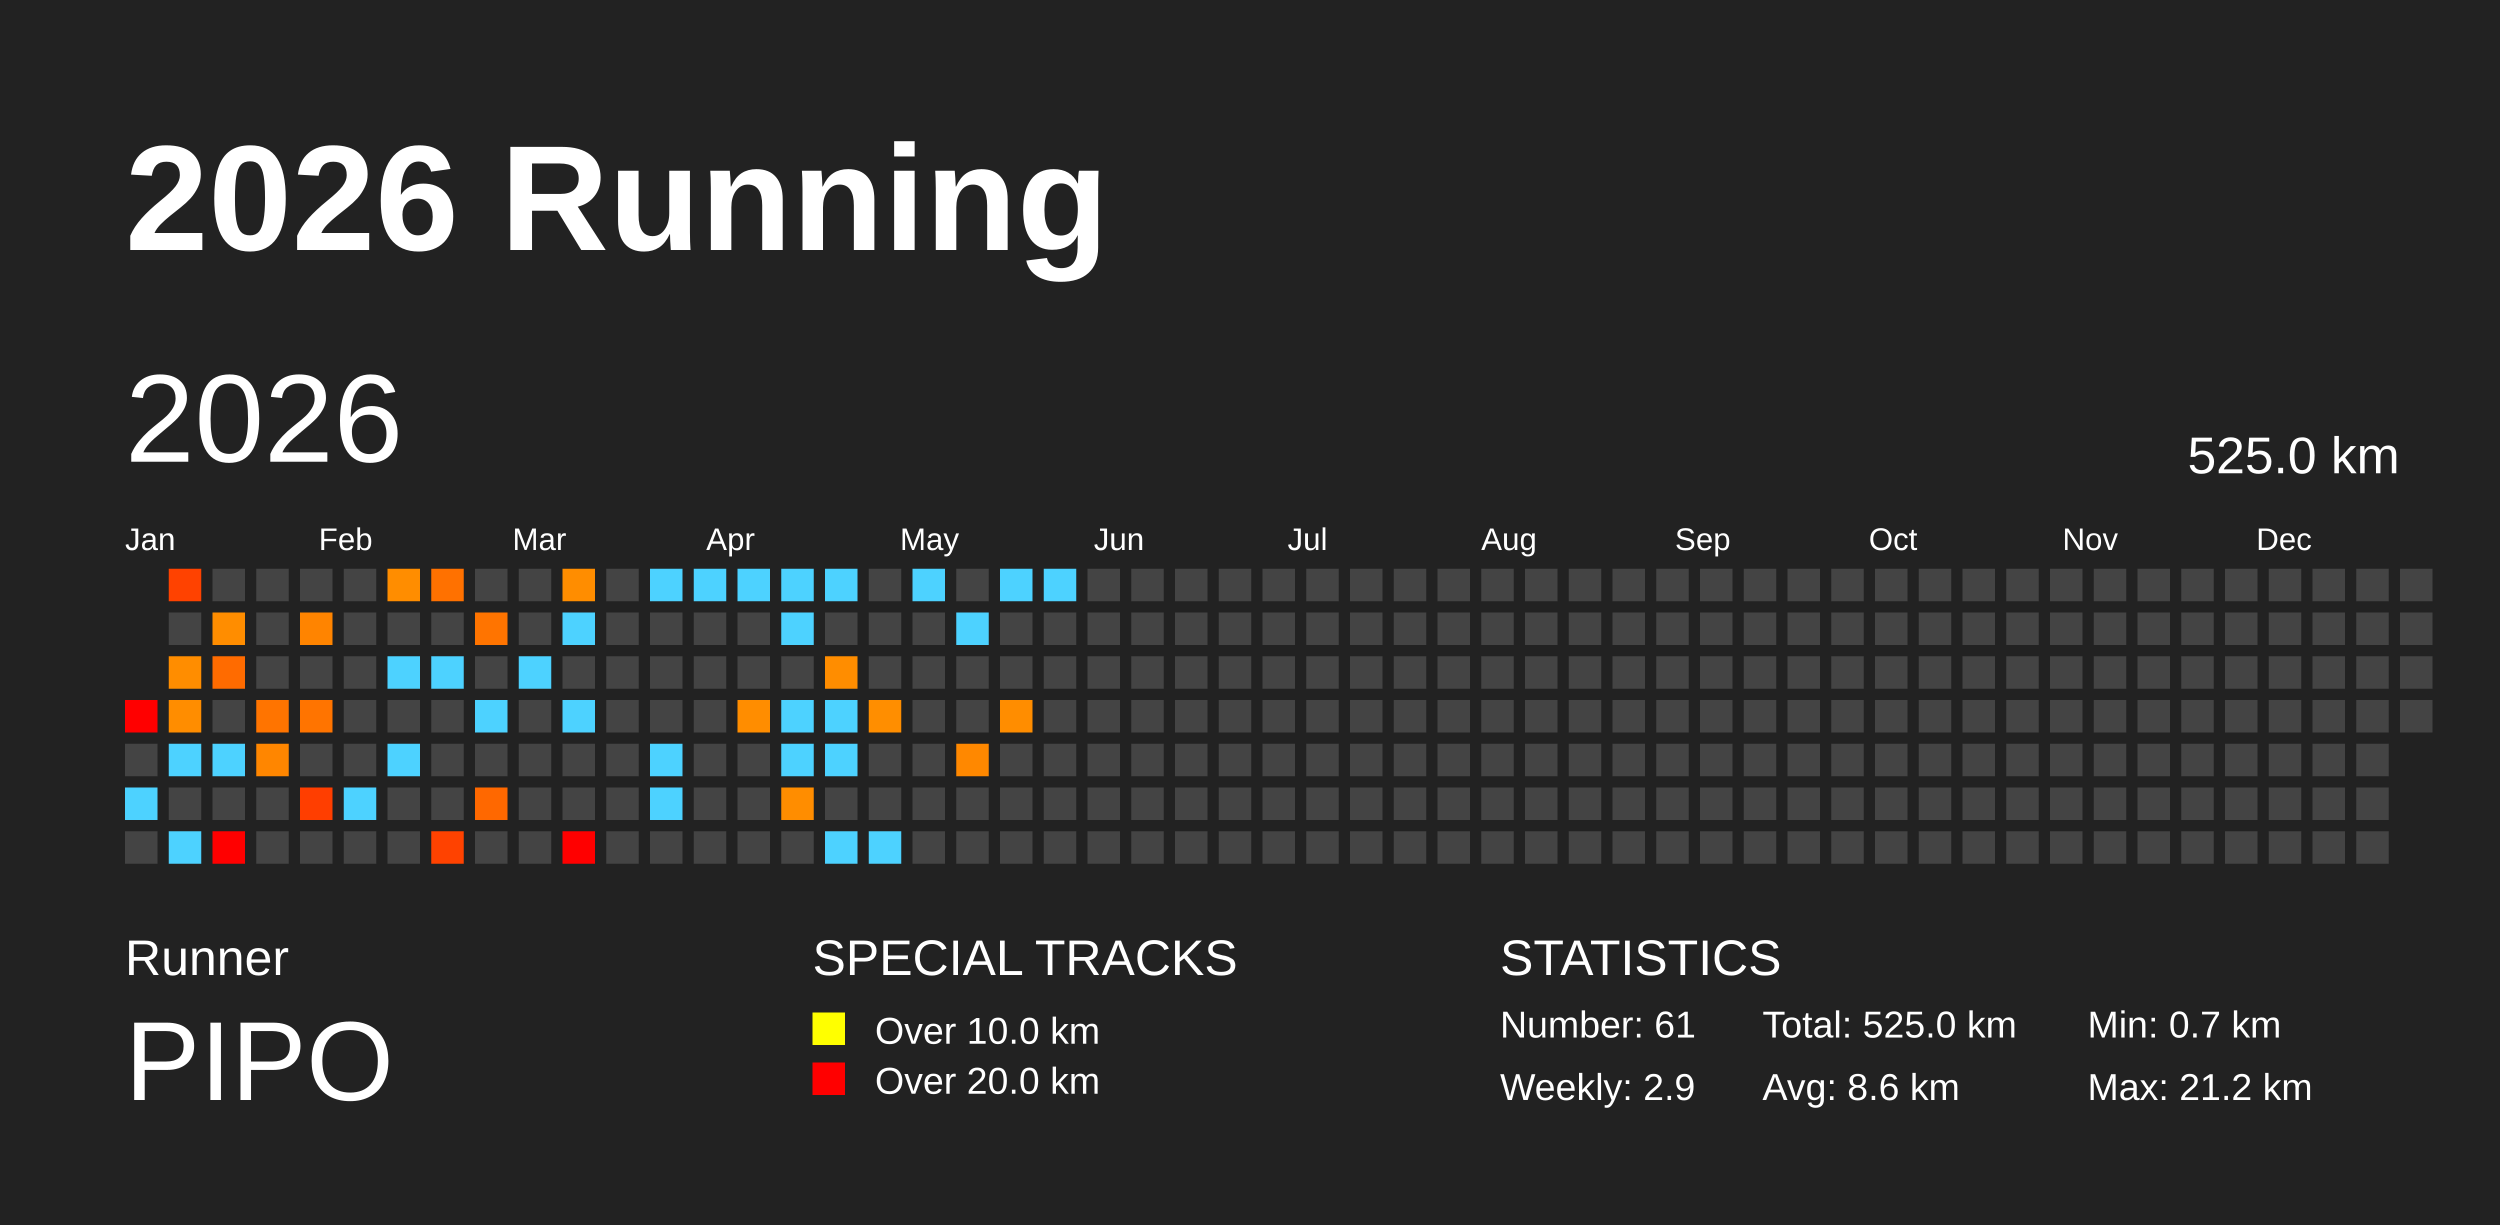
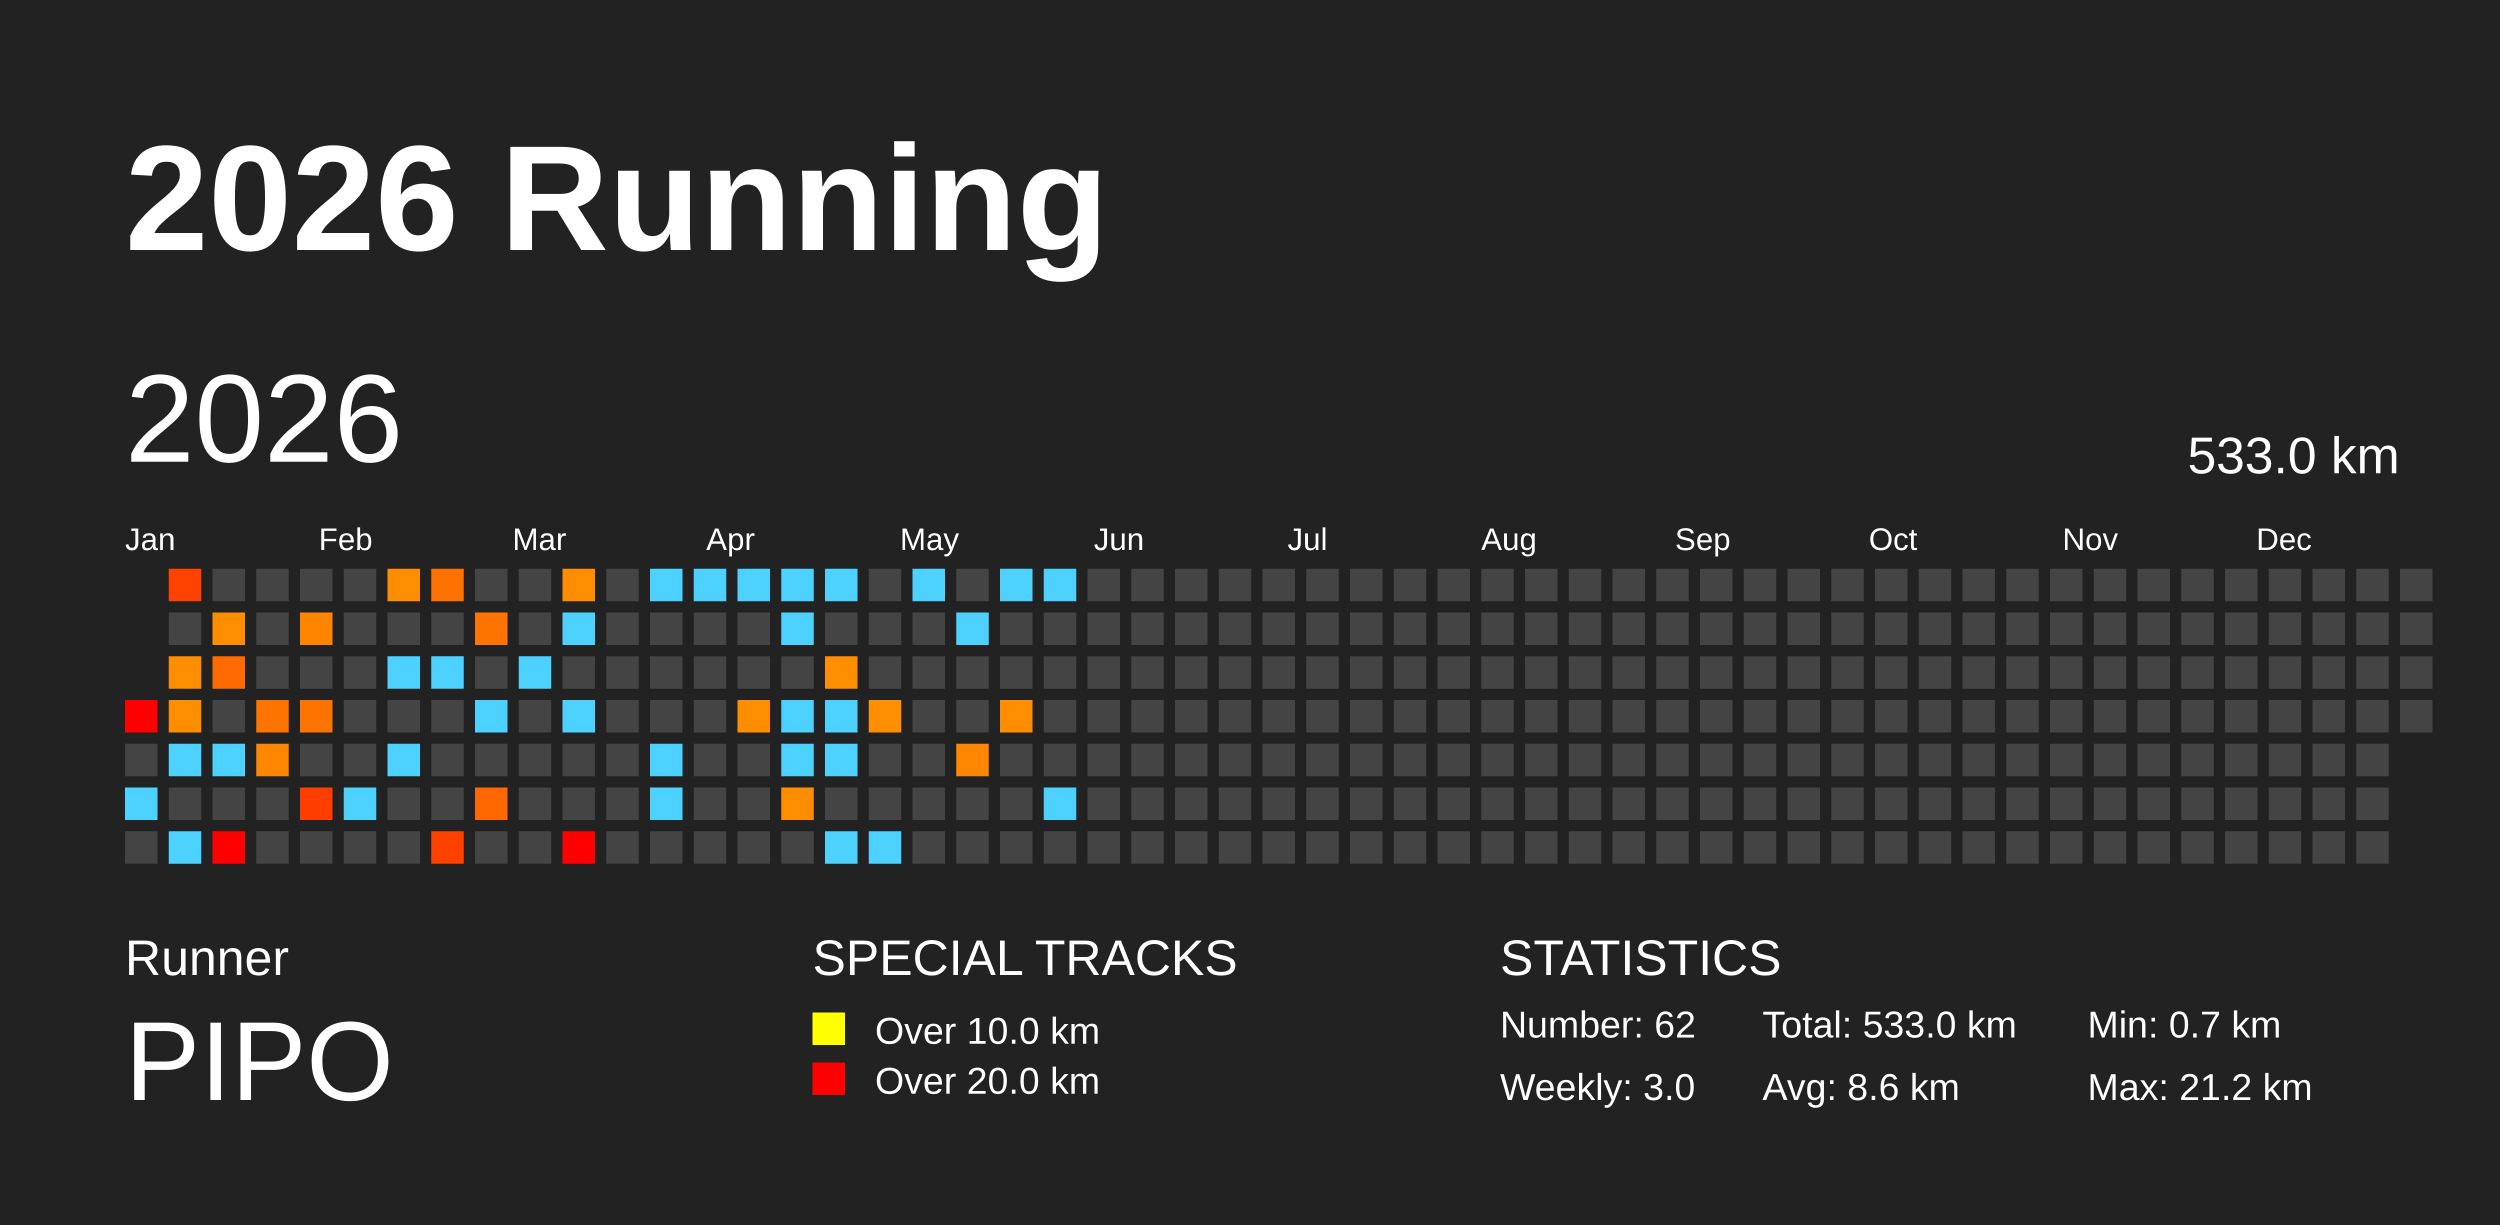
<svg xmlns="http://www.w3.org/2000/svg" baseProfile="full" height="98mm" version="1.1" viewBox="0,0,200,98" width="200mm">
  <defs />
  <rect fill="#222222" height="98" width="200" x="0" y="0" />
  <text fill="#FFFFFF" style="font-size:12px; font-family:Arial; font-weight:bold;" x="10" y="20">2026 Running</text>
  <text fill="#FFFFFF" style="font-size:4px; font-family:Arial" x="10" y="78">Runner</text>
  <text fill="#FFFFFF" style="font-size:9px; font-family:Arial" x="10" y="88">PIPO</text>
  <text fill="#FFFFFF" style="font-size:4px; font-family:Arial" x="65" y="78">SPECIAL TRACKS</text>
  <rect fill="yellow" height="2.6" width="2.6" x="65" y="81" />
  <text fill="#FFFFFF" style="font-size:3px; font-family:Arial" x="70" y="83.5">Over 10.0 km</text>
  <rect fill="red" height="2.6" width="2.6" x="65" y="85" />
  <text fill="#FFFFFF" style="font-size:3px; font-family:Arial" x="70" y="87.5">Over 20.0 km</text>
  <text fill="#FFFFFF" style="font-size:4px; font-family:Arial" x="120" y="78">STATISTICS</text>
-   <text fill="#FFFFFF" style="font-size:3px; font-family:Arial" x="120" y="83">Number: 61</text>
-   <text fill="#FFFFFF" style="font-size:3px; font-family:Arial" x="120" y="88">Weekly: 2.9</text>
-   <text fill="#FFFFFF" style="font-size:3px; font-family:Arial" x="141" y="83">Total: 525.0 km</text>
+   <text fill="#FFFFFF" style="font-size:3px; font-family:Arial" x="120" y="83">Number: 62</text>
+   <text fill="#FFFFFF" style="font-size:3px; font-family:Arial" x="120" y="88">Weekly: 3.0</text>
+   <text fill="#FFFFFF" style="font-size:3px; font-family:Arial" x="141" y="83">Total: 533.0 km</text>
  <text fill="#FFFFFF" style="font-size:3px; font-family:Arial" x="141" y="88">Avg: 8.6 km</text>
  <text fill="#FFFFFF" style="font-size:3px; font-family:Arial" x="167" y="83">Min: 0.7 km</text>
  <text fill="#FFFFFF" style="font-size:3px; font-family:Arial" x="167" y="88">Max: 21.2 km</text>
  <text dominant-baseline="hanging" fill="#FFFFFF" style="font-size:10.0px; font-family:Arial;" x="10" y="30">2026</text>
-   <text dominant-baseline="hanging" fill="#FFFFFF" style="font-size:4.125px; font-family:Arial;" x="175" y="35">525.0 km</text>
+   <text dominant-baseline="hanging" fill="#FFFFFF" style="font-size:4.125px; font-family:Arial;" x="175" y="35">533.0 km</text>
  <text fill="#FFFFFF" style="font-size:2.5px; font-family:Arial" x="10.0" y="44">Jan</text>
  <text fill="#FFFFFF" style="font-size:2.5px; font-family:Arial" x="25.5" y="44">Feb</text>
  <text fill="#FFFFFF" style="font-size:2.5px; font-family:Arial" x="41.0" y="44">Mar</text>
  <text fill="#FFFFFF" style="font-size:2.5px; font-family:Arial" x="56.5" y="44">Apr</text>
  <text fill="#FFFFFF" style="font-size:2.5px; font-family:Arial" x="72.0" y="44">May</text>
  <text fill="#FFFFFF" style="font-size:2.5px; font-family:Arial" x="87.5" y="44">Jun</text>
  <text fill="#FFFFFF" style="font-size:2.5px; font-family:Arial" x="103.0" y="44">Jul</text>
  <text fill="#FFFFFF" style="font-size:2.5px; font-family:Arial" x="118.5" y="44">Aug</text>
  <text fill="#FFFFFF" style="font-size:2.5px; font-family:Arial" x="134.0" y="44">Sep</text>
  <text fill="#FFFFFF" style="font-size:2.5px; font-family:Arial" x="149.5" y="44">Oct</text>
  <text fill="#FFFFFF" style="font-size:2.5px; font-family:Arial" x="165.0" y="44">Nov</text>
  <text fill="#FFFFFF" style="font-size:2.5px; font-family:Arial" x="180.5" y="44">Dec</text>
  <rect fill="red" height="2.6" width="2.6" x="10.0" y="56.0" />
  <rect fill="#444444" height="2.6" width="2.6" x="10.0" y="59.5" />
  <rect fill="#4dd2ff" height="2.6" width="2.6" x="10.0" y="63.0" />
  <rect fill="#444444" height="2.6" width="2.6" x="10.0" y="66.5" />
  <rect fill="#ff4200" height="2.6" width="2.6" x="13.5" y="45.5" />
  <rect fill="#444444" height="2.6" width="2.6" x="13.5" y="49.0" />
  <rect fill="#ff8d00" height="2.6" width="2.6" x="13.5" y="52.5" />
  <rect fill="#ff8d00" height="2.6" width="2.6" x="13.5" y="56.0" />
  <rect fill="#4dd2ff" height="2.6" width="2.6" x="13.5" y="59.5" />
  <rect fill="#444444" height="2.6" width="2.6" x="13.5" y="63.0" />
  <rect fill="#4dd2ff" height="2.6" width="2.6" x="13.5" y="66.5" />
  <rect fill="#444444" height="2.6" width="2.6" x="17.0" y="45.5" />
  <rect fill="#ff8d00" height="2.6" width="2.6" x="17.0" y="49.0" />
  <rect fill="#ff6b00" height="2.6" width="2.6" x="17.0" y="52.5" />
  <rect fill="#444444" height="2.6" width="2.6" x="17.0" y="56.0" />
  <rect fill="#4dd2ff" height="2.6" width="2.6" x="17.0" y="59.5" />
  <rect fill="#444444" height="2.6" width="2.6" x="17.0" y="63.0" />
  <rect fill="red" height="2.6" width="2.6" x="17.0" y="66.5" />
  <rect fill="#444444" height="2.6" width="2.6" x="20.5" y="45.5" />
  <rect fill="#444444" height="2.6" width="2.6" x="20.5" y="49.0" />
  <rect fill="#444444" height="2.6" width="2.6" x="20.5" y="52.5" />
  <rect fill="#ff7400" height="2.6" width="2.6" x="20.5" y="56.0" />
  <rect fill="#ff8600" height="2.6" width="2.6" x="20.5" y="59.5" />
  <rect fill="#444444" height="2.6" width="2.6" x="20.5" y="63.0" />
  <rect fill="#444444" height="2.6" width="2.6" x="20.5" y="66.5" />
  <rect fill="#444444" height="2.6" width="2.6" x="24.0" y="45.5" />
  <rect fill="#ff8400" height="2.6" width="2.6" x="24.0" y="49.0" />
  <rect fill="#444444" height="2.6" width="2.6" x="24.0" y="52.5" />
  <rect fill="#ff7400" height="2.6" width="2.6" x="24.0" y="56.0" />
  <rect fill="#444444" height="2.6" width="2.6" x="24.0" y="59.5" />
  <rect fill="#ff3e00" height="2.6" width="2.6" x="24.0" y="63.0" />
  <rect fill="#444444" height="2.6" width="2.6" x="24.0" y="66.5" />
  <rect fill="#444444" height="2.6" width="2.6" x="27.5" y="45.5" />
  <rect fill="#444444" height="2.6" width="2.6" x="27.5" y="49.0" />
  <rect fill="#444444" height="2.6" width="2.6" x="27.5" y="52.5" />
  <rect fill="#444444" height="2.6" width="2.6" x="27.5" y="56.0" />
  <rect fill="#444444" height="2.6" width="2.6" x="27.5" y="59.5" />
  <rect fill="#4dd2ff" height="2.6" width="2.6" x="27.5" y="63.0" />
  <rect fill="#444444" height="2.6" width="2.6" x="27.5" y="66.5" />
  <rect fill="#ff8d00" height="2.6" width="2.6" x="31.0" y="45.5" />
  <rect fill="#444444" height="2.6" width="2.6" x="31.0" y="49.0" />
  <rect fill="#4dd2ff" height="2.6" width="2.6" x="31.0" y="52.5" />
  <rect fill="#444444" height="2.6" width="2.6" x="31.0" y="56.0" />
  <rect fill="#4dd2ff" height="2.6" width="2.6" x="31.0" y="59.5" />
  <rect fill="#444444" height="2.6" width="2.6" x="31.0" y="63.0" />
  <rect fill="#444444" height="2.6" width="2.6" x="31.0" y="66.5" />
  <rect fill="#ff7100" height="2.6" width="2.6" x="34.5" y="45.5" />
  <rect fill="#444444" height="2.6" width="2.6" x="34.5" y="49.0" />
  <rect fill="#4dd2ff" height="2.6" width="2.6" x="34.5" y="52.5" />
  <rect fill="#444444" height="2.6" width="2.6" x="34.5" y="56.0" />
  <rect fill="#444444" height="2.6" width="2.6" x="34.5" y="59.5" />
  <rect fill="#444444" height="2.6" width="2.6" x="34.5" y="63.0" />
  <rect fill="#ff4200" height="2.6" width="2.6" x="34.5" y="66.5" />
  <rect fill="#444444" height="2.6" width="2.6" x="38.0" y="45.5" />
  <rect fill="#ff7400" height="2.6" width="2.6" x="38.0" y="49.0" />
  <rect fill="#444444" height="2.6" width="2.6" x="38.0" y="52.5" />
  <rect fill="#4dd2ff" height="2.6" width="2.6" x="38.0" y="56.0" />
  <rect fill="#444444" height="2.6" width="2.6" x="38.0" y="59.5" />
  <rect fill="#ff6800" height="2.6" width="2.6" x="38.0" y="63.0" />
  <rect fill="#444444" height="2.6" width="2.6" x="38.0" y="66.5" />
  <rect fill="#444444" height="2.6" width="2.6" x="41.5" y="45.5" />
  <rect fill="#444444" height="2.6" width="2.6" x="41.5" y="49.0" />
  <rect fill="#4dd2ff" height="2.6" width="2.6" x="41.5" y="52.5" />
  <rect fill="#444444" height="2.6" width="2.6" x="41.5" y="56.0" />
  <rect fill="#444444" height="2.6" width="2.6" x="41.5" y="59.5" />
  <rect fill="#444444" height="2.6" width="2.6" x="41.5" y="63.0" />
  <rect fill="#444444" height="2.6" width="2.6" x="41.5" y="66.5" />
  <rect fill="#ff8d00" height="2.6" width="2.6" x="45.0" y="45.5" />
  <rect fill="#4dd2ff" height="2.6" width="2.6" x="45.0" y="49.0" />
  <rect fill="#444444" height="2.6" width="2.6" x="45.0" y="52.5" />
  <rect fill="#4dd2ff" height="2.6" width="2.6" x="45.0" y="56.0" />
  <rect fill="#444444" height="2.6" width="2.6" x="45.0" y="59.5" />
  <rect fill="#444444" height="2.6" width="2.6" x="45.0" y="63.0" />
  <rect fill="red" height="2.6" width="2.6" x="45.0" y="66.5" />
  <rect fill="#444444" height="2.6" width="2.6" x="48.5" y="45.5" />
  <rect fill="#444444" height="2.6" width="2.6" x="48.5" y="49.0" />
  <rect fill="#444444" height="2.6" width="2.6" x="48.5" y="52.5" />
  <rect fill="#444444" height="2.6" width="2.6" x="48.5" y="56.0" />
  <rect fill="#444444" height="2.6" width="2.6" x="48.5" y="59.5" />
  <rect fill="#444444" height="2.6" width="2.6" x="48.5" y="63.0" />
  <rect fill="#444444" height="2.6" width="2.6" x="48.5" y="66.5" />
  <rect fill="#4dd2ff" height="2.6" width="2.6" x="52.0" y="45.5" />
  <rect fill="#444444" height="2.6" width="2.6" x="52.0" y="49.0" />
  <rect fill="#444444" height="2.6" width="2.6" x="52.0" y="52.5" />
  <rect fill="#444444" height="2.6" width="2.6" x="52.0" y="56.0" />
  <rect fill="#4dd2ff" height="2.6" width="2.6" x="52.0" y="59.5" />
  <rect fill="#4dd2ff" height="2.6" width="2.6" x="52.0" y="63.0" />
  <rect fill="#444444" height="2.6" width="2.6" x="52.0" y="66.5" />
  <rect fill="#4dd2ff" height="2.6" width="2.6" x="55.5" y="45.5" />
  <rect fill="#444444" height="2.6" width="2.6" x="55.5" y="49.0" />
  <rect fill="#444444" height="2.6" width="2.6" x="55.5" y="52.5" />
  <rect fill="#444444" height="2.6" width="2.6" x="55.5" y="56.0" />
  <rect fill="#444444" height="2.6" width="2.6" x="55.5" y="59.5" />
  <rect fill="#444444" height="2.6" width="2.6" x="55.5" y="63.0" />
  <rect fill="#444444" height="2.6" width="2.6" x="55.5" y="66.5" />
  <rect fill="#4dd2ff" height="2.6" width="2.6" x="59.0" y="45.5" />
  <rect fill="#444444" height="2.6" width="2.6" x="59.0" y="49.0" />
  <rect fill="#444444" height="2.6" width="2.6" x="59.0" y="52.5" />
  <rect fill="#ff8d00" height="2.6" width="2.6" x="59.0" y="56.0" />
  <rect fill="#444444" height="2.6" width="2.6" x="59.0" y="59.5" />
  <rect fill="#444444" height="2.6" width="2.6" x="59.0" y="63.0" />
  <rect fill="#444444" height="2.6" width="2.6" x="59.0" y="66.5" />
  <rect fill="#4dd2ff" height="2.6" width="2.6" x="62.5" y="45.5" />
  <rect fill="#4dd2ff" height="2.6" width="2.6" x="62.5" y="49.0" />
  <rect fill="#444444" height="2.6" width="2.6" x="62.5" y="52.5" />
  <rect fill="#4dd2ff" height="2.6" width="2.6" x="62.5" y="56.0" />
  <rect fill="#4dd2ff" height="2.6" width="2.6" x="62.5" y="59.5" />
  <rect fill="#ff8d00" height="2.6" width="2.6" x="62.5" y="63.0" />
  <rect fill="#444444" height="2.6" width="2.6" x="62.5" y="66.5" />
  <rect fill="#4dd2ff" height="2.6" width="2.6" x="66.0" y="45.5" />
  <rect fill="#444444" height="2.6" width="2.6" x="66.0" y="49.0" />
  <rect fill="#ff8d00" height="2.6" width="2.6" x="66.0" y="52.5" />
  <rect fill="#4dd2ff" height="2.6" width="2.6" x="66.0" y="56.0" />
  <rect fill="#4dd2ff" height="2.6" width="2.6" x="66.0" y="59.5" />
  <rect fill="#444444" height="2.6" width="2.6" x="66.0" y="63.0" />
  <rect fill="#4dd2ff" height="2.6" width="2.6" x="66.0" y="66.5" />
  <rect fill="#444444" height="2.6" width="2.6" x="69.5" y="45.5" />
  <rect fill="#444444" height="2.6" width="2.6" x="69.5" y="49.0" />
  <rect fill="#444444" height="2.6" width="2.6" x="69.5" y="52.5" />
  <rect fill="#ff8e00" height="2.6" width="2.6" x="69.5" y="56.0" />
  <rect fill="#444444" height="2.6" width="2.6" x="69.5" y="59.5" />
  <rect fill="#444444" height="2.6" width="2.6" x="69.5" y="63.0" />
  <rect fill="#4dd2ff" height="2.6" width="2.6" x="69.5" y="66.5" />
  <rect fill="#4dd2ff" height="2.6" width="2.6" x="73.0" y="45.5" />
  <rect fill="#444444" height="2.6" width="2.6" x="73.0" y="49.0" />
  <rect fill="#444444" height="2.6" width="2.6" x="73.0" y="52.5" />
  <rect fill="#444444" height="2.6" width="2.6" x="73.0" y="56.0" />
  <rect fill="#444444" height="2.6" width="2.6" x="73.0" y="59.5" />
  <rect fill="#444444" height="2.6" width="2.6" x="73.0" y="63.0" />
  <rect fill="#444444" height="2.6" width="2.6" x="73.0" y="66.5" />
  <rect fill="#444444" height="2.6" width="2.6" x="76.5" y="45.5" />
  <rect fill="#4dd2ff" height="2.6" width="2.6" x="76.5" y="49.0" />
  <rect fill="#444444" height="2.6" width="2.6" x="76.5" y="52.5" />
  <rect fill="#444444" height="2.6" width="2.6" x="76.5" y="56.0" />
  <rect fill="#ff8800" height="2.6" width="2.6" x="76.5" y="59.5" />
  <rect fill="#444444" height="2.6" width="2.6" x="76.5" y="63.0" />
  <rect fill="#444444" height="2.6" width="2.6" x="76.5" y="66.5" />
  <rect fill="#4dd2ff" height="2.6" width="2.6" x="80.0" y="45.5" />
  <rect fill="#444444" height="2.6" width="2.6" x="80.0" y="49.0" />
  <rect fill="#444444" height="2.6" width="2.6" x="80.0" y="52.5" />
  <rect fill="#ff8d00" height="2.6" width="2.6" x="80.0" y="56.0" />
  <rect fill="#444444" height="2.6" width="2.6" x="80.0" y="59.5" />
  <rect fill="#444444" height="2.6" width="2.6" x="80.0" y="63.0" />
  <rect fill="#444444" height="2.6" width="2.6" x="80.0" y="66.5" />
  <rect fill="#4dd2ff" height="2.6" width="2.6" x="83.5" y="45.5" />
  <rect fill="#444444" height="2.6" width="2.6" x="83.5" y="49.0" />
  <rect fill="#444444" height="2.6" width="2.6" x="83.5" y="52.5" />
  <rect fill="#444444" height="2.6" width="2.6" x="83.5" y="56.0" />
  <rect fill="#444444" height="2.6" width="2.6" x="83.5" y="59.5" />
-   <rect fill="#444444" height="2.6" width="2.6" x="83.5" y="63.0" />
+   <rect fill="#4dd2ff" height="2.6" width="2.6" x="83.5" y="63.0" />
  <rect fill="#444444" height="2.6" width="2.6" x="83.5" y="66.5" />
  <rect fill="#444444" height="2.6" width="2.6" x="87.0" y="45.5" />
  <rect fill="#444444" height="2.6" width="2.6" x="87.0" y="49.0" />
  <rect fill="#444444" height="2.6" width="2.6" x="87.0" y="52.5" />
  <rect fill="#444444" height="2.6" width="2.6" x="87.0" y="56.0" />
  <rect fill="#444444" height="2.6" width="2.6" x="87.0" y="59.5" />
  <rect fill="#444444" height="2.6" width="2.6" x="87.0" y="63.0" />
  <rect fill="#444444" height="2.6" width="2.6" x="87.0" y="66.5" />
  <rect fill="#444444" height="2.6" width="2.6" x="90.5" y="45.5" />
  <rect fill="#444444" height="2.6" width="2.6" x="90.5" y="49.0" />
  <rect fill="#444444" height="2.6" width="2.6" x="90.5" y="52.5" />
  <rect fill="#444444" height="2.6" width="2.6" x="90.5" y="56.0" />
  <rect fill="#444444" height="2.6" width="2.6" x="90.5" y="59.5" />
  <rect fill="#444444" height="2.6" width="2.6" x="90.5" y="63.0" />
  <rect fill="#444444" height="2.6" width="2.6" x="90.5" y="66.5" />
  <rect fill="#444444" height="2.6" width="2.6" x="94.0" y="45.5" />
  <rect fill="#444444" height="2.6" width="2.6" x="94.0" y="49.0" />
  <rect fill="#444444" height="2.6" width="2.6" x="94.0" y="52.5" />
  <rect fill="#444444" height="2.6" width="2.6" x="94.0" y="56.0" />
  <rect fill="#444444" height="2.6" width="2.6" x="94.0" y="59.5" />
  <rect fill="#444444" height="2.6" width="2.6" x="94.0" y="63.0" />
  <rect fill="#444444" height="2.6" width="2.6" x="94.0" y="66.5" />
  <rect fill="#444444" height="2.6" width="2.6" x="97.5" y="45.5" />
  <rect fill="#444444" height="2.6" width="2.6" x="97.5" y="49.0" />
  <rect fill="#444444" height="2.6" width="2.6" x="97.5" y="52.5" />
  <rect fill="#444444" height="2.6" width="2.6" x="97.5" y="56.0" />
  <rect fill="#444444" height="2.6" width="2.6" x="97.5" y="59.5" />
  <rect fill="#444444" height="2.6" width="2.6" x="97.5" y="63.0" />
  <rect fill="#444444" height="2.6" width="2.6" x="97.5" y="66.5" />
  <rect fill="#444444" height="2.6" width="2.6" x="101.0" y="45.5" />
  <rect fill="#444444" height="2.6" width="2.6" x="101.0" y="49.0" />
  <rect fill="#444444" height="2.6" width="2.6" x="101.0" y="52.5" />
  <rect fill="#444444" height="2.6" width="2.6" x="101.0" y="56.0" />
  <rect fill="#444444" height="2.6" width="2.6" x="101.0" y="59.5" />
  <rect fill="#444444" height="2.6" width="2.6" x="101.0" y="63.0" />
  <rect fill="#444444" height="2.6" width="2.6" x="101.0" y="66.5" />
  <rect fill="#444444" height="2.6" width="2.6" x="104.5" y="45.5" />
  <rect fill="#444444" height="2.6" width="2.6" x="104.5" y="49.0" />
  <rect fill="#444444" height="2.6" width="2.6" x="104.5" y="52.5" />
  <rect fill="#444444" height="2.6" width="2.6" x="104.5" y="56.0" />
  <rect fill="#444444" height="2.6" width="2.6" x="104.5" y="59.5" />
  <rect fill="#444444" height="2.6" width="2.6" x="104.5" y="63.0" />
  <rect fill="#444444" height="2.6" width="2.6" x="104.5" y="66.5" />
  <rect fill="#444444" height="2.6" width="2.6" x="108.0" y="45.5" />
  <rect fill="#444444" height="2.6" width="2.6" x="108.0" y="49.0" />
  <rect fill="#444444" height="2.6" width="2.6" x="108.0" y="52.5" />
  <rect fill="#444444" height="2.6" width="2.6" x="108.0" y="56.0" />
  <rect fill="#444444" height="2.6" width="2.6" x="108.0" y="59.5" />
  <rect fill="#444444" height="2.6" width="2.6" x="108.0" y="63.0" />
  <rect fill="#444444" height="2.6" width="2.6" x="108.0" y="66.5" />
  <rect fill="#444444" height="2.6" width="2.6" x="111.5" y="45.5" />
  <rect fill="#444444" height="2.6" width="2.6" x="111.5" y="49.0" />
  <rect fill="#444444" height="2.6" width="2.6" x="111.5" y="52.5" />
  <rect fill="#444444" height="2.6" width="2.6" x="111.5" y="56.0" />
  <rect fill="#444444" height="2.6" width="2.6" x="111.5" y="59.5" />
  <rect fill="#444444" height="2.6" width="2.6" x="111.5" y="63.0" />
  <rect fill="#444444" height="2.6" width="2.6" x="111.5" y="66.5" />
  <rect fill="#444444" height="2.6" width="2.6" x="115.0" y="45.5" />
  <rect fill="#444444" height="2.6" width="2.6" x="115.0" y="49.0" />
  <rect fill="#444444" height="2.6" width="2.6" x="115.0" y="52.5" />
  <rect fill="#444444" height="2.6" width="2.6" x="115.0" y="56.0" />
  <rect fill="#444444" height="2.6" width="2.6" x="115.0" y="59.5" />
  <rect fill="#444444" height="2.6" width="2.6" x="115.0" y="63.0" />
  <rect fill="#444444" height="2.6" width="2.6" x="115.0" y="66.5" />
  <rect fill="#444444" height="2.6" width="2.6" x="118.5" y="45.5" />
  <rect fill="#444444" height="2.6" width="2.6" x="118.5" y="49.0" />
  <rect fill="#444444" height="2.6" width="2.6" x="118.5" y="52.5" />
  <rect fill="#444444" height="2.6" width="2.6" x="118.5" y="56.0" />
  <rect fill="#444444" height="2.6" width="2.6" x="118.5" y="59.5" />
  <rect fill="#444444" height="2.6" width="2.6" x="118.5" y="63.0" />
  <rect fill="#444444" height="2.6" width="2.6" x="118.5" y="66.5" />
  <rect fill="#444444" height="2.6" width="2.6" x="122.0" y="45.5" />
  <rect fill="#444444" height="2.6" width="2.6" x="122.0" y="49.0" />
  <rect fill="#444444" height="2.6" width="2.6" x="122.0" y="52.5" />
  <rect fill="#444444" height="2.6" width="2.6" x="122.0" y="56.0" />
  <rect fill="#444444" height="2.6" width="2.6" x="122.0" y="59.5" />
  <rect fill="#444444" height="2.6" width="2.6" x="122.0" y="63.0" />
  <rect fill="#444444" height="2.6" width="2.6" x="122.0" y="66.5" />
  <rect fill="#444444" height="2.6" width="2.6" x="125.5" y="45.5" />
  <rect fill="#444444" height="2.6" width="2.6" x="125.5" y="49.0" />
  <rect fill="#444444" height="2.6" width="2.6" x="125.5" y="52.5" />
  <rect fill="#444444" height="2.6" width="2.6" x="125.5" y="56.0" />
  <rect fill="#444444" height="2.6" width="2.6" x="125.5" y="59.5" />
  <rect fill="#444444" height="2.6" width="2.6" x="125.5" y="63.0" />
  <rect fill="#444444" height="2.6" width="2.6" x="125.5" y="66.5" />
  <rect fill="#444444" height="2.6" width="2.6" x="129.0" y="45.5" />
  <rect fill="#444444" height="2.6" width="2.6" x="129.0" y="49.0" />
  <rect fill="#444444" height="2.6" width="2.6" x="129.0" y="52.5" />
  <rect fill="#444444" height="2.6" width="2.6" x="129.0" y="56.0" />
  <rect fill="#444444" height="2.6" width="2.6" x="129.0" y="59.5" />
  <rect fill="#444444" height="2.6" width="2.6" x="129.0" y="63.0" />
  <rect fill="#444444" height="2.6" width="2.6" x="129.0" y="66.5" />
  <rect fill="#444444" height="2.6" width="2.6" x="132.5" y="45.5" />
  <rect fill="#444444" height="2.6" width="2.6" x="132.5" y="49.0" />
  <rect fill="#444444" height="2.6" width="2.6" x="132.5" y="52.5" />
  <rect fill="#444444" height="2.6" width="2.6" x="132.5" y="56.0" />
  <rect fill="#444444" height="2.6" width="2.6" x="132.5" y="59.5" />
  <rect fill="#444444" height="2.6" width="2.6" x="132.5" y="63.0" />
  <rect fill="#444444" height="2.6" width="2.6" x="132.5" y="66.5" />
  <rect fill="#444444" height="2.6" width="2.6" x="136.0" y="45.5" />
  <rect fill="#444444" height="2.6" width="2.6" x="136.0" y="49.0" />
  <rect fill="#444444" height="2.6" width="2.6" x="136.0" y="52.5" />
  <rect fill="#444444" height="2.6" width="2.6" x="136.0" y="56.0" />
  <rect fill="#444444" height="2.6" width="2.6" x="136.0" y="59.5" />
  <rect fill="#444444" height="2.6" width="2.6" x="136.0" y="63.0" />
  <rect fill="#444444" height="2.6" width="2.6" x="136.0" y="66.5" />
  <rect fill="#444444" height="2.6" width="2.6" x="139.5" y="45.5" />
  <rect fill="#444444" height="2.6" width="2.6" x="139.5" y="49.0" />
  <rect fill="#444444" height="2.6" width="2.6" x="139.5" y="52.5" />
  <rect fill="#444444" height="2.6" width="2.6" x="139.5" y="56.0" />
  <rect fill="#444444" height="2.6" width="2.6" x="139.5" y="59.5" />
  <rect fill="#444444" height="2.6" width="2.6" x="139.5" y="63.0" />
  <rect fill="#444444" height="2.6" width="2.6" x="139.5" y="66.5" />
  <rect fill="#444444" height="2.6" width="2.6" x="143.0" y="45.5" />
  <rect fill="#444444" height="2.6" width="2.6" x="143.0" y="49.0" />
  <rect fill="#444444" height="2.6" width="2.6" x="143.0" y="52.5" />
  <rect fill="#444444" height="2.6" width="2.6" x="143.0" y="56.0" />
  <rect fill="#444444" height="2.6" width="2.6" x="143.0" y="59.5" />
  <rect fill="#444444" height="2.6" width="2.6" x="143.0" y="63.0" />
  <rect fill="#444444" height="2.6" width="2.6" x="143.0" y="66.5" />
  <rect fill="#444444" height="2.6" width="2.6" x="146.5" y="45.5" />
  <rect fill="#444444" height="2.6" width="2.6" x="146.5" y="49.0" />
  <rect fill="#444444" height="2.6" width="2.6" x="146.5" y="52.5" />
  <rect fill="#444444" height="2.6" width="2.6" x="146.5" y="56.0" />
  <rect fill="#444444" height="2.6" width="2.6" x="146.5" y="59.5" />
  <rect fill="#444444" height="2.6" width="2.6" x="146.5" y="63.0" />
  <rect fill="#444444" height="2.6" width="2.6" x="146.5" y="66.5" />
  <rect fill="#444444" height="2.6" width="2.6" x="150.0" y="45.5" />
  <rect fill="#444444" height="2.6" width="2.6" x="150.0" y="49.0" />
  <rect fill="#444444" height="2.6" width="2.6" x="150.0" y="52.5" />
  <rect fill="#444444" height="2.6" width="2.6" x="150.0" y="56.0" />
  <rect fill="#444444" height="2.6" width="2.6" x="150.0" y="59.5" />
  <rect fill="#444444" height="2.6" width="2.6" x="150.0" y="63.0" />
  <rect fill="#444444" height="2.6" width="2.6" x="150.0" y="66.5" />
  <rect fill="#444444" height="2.6" width="2.6" x="153.5" y="45.5" />
  <rect fill="#444444" height="2.6" width="2.6" x="153.5" y="49.0" />
  <rect fill="#444444" height="2.6" width="2.6" x="153.5" y="52.5" />
  <rect fill="#444444" height="2.6" width="2.6" x="153.5" y="56.0" />
  <rect fill="#444444" height="2.6" width="2.6" x="153.5" y="59.5" />
  <rect fill="#444444" height="2.6" width="2.6" x="153.5" y="63.0" />
  <rect fill="#444444" height="2.6" width="2.6" x="153.5" y="66.5" />
  <rect fill="#444444" height="2.6" width="2.6" x="157.0" y="45.5" />
  <rect fill="#444444" height="2.6" width="2.6" x="157.0" y="49.0" />
  <rect fill="#444444" height="2.6" width="2.6" x="157.0" y="52.5" />
  <rect fill="#444444" height="2.6" width="2.6" x="157.0" y="56.0" />
  <rect fill="#444444" height="2.6" width="2.6" x="157.0" y="59.5" />
  <rect fill="#444444" height="2.6" width="2.6" x="157.0" y="63.0" />
  <rect fill="#444444" height="2.6" width="2.6" x="157.0" y="66.5" />
  <rect fill="#444444" height="2.6" width="2.6" x="160.5" y="45.5" />
  <rect fill="#444444" height="2.6" width="2.6" x="160.5" y="49.0" />
  <rect fill="#444444" height="2.6" width="2.6" x="160.5" y="52.5" />
  <rect fill="#444444" height="2.6" width="2.6" x="160.5" y="56.0" />
  <rect fill="#444444" height="2.6" width="2.6" x="160.5" y="59.5" />
  <rect fill="#444444" height="2.6" width="2.6" x="160.5" y="63.0" />
  <rect fill="#444444" height="2.6" width="2.6" x="160.5" y="66.5" />
  <rect fill="#444444" height="2.6" width="2.6" x="164.0" y="45.5" />
  <rect fill="#444444" height="2.6" width="2.6" x="164.0" y="49.0" />
  <rect fill="#444444" height="2.6" width="2.6" x="164.0" y="52.5" />
  <rect fill="#444444" height="2.6" width="2.6" x="164.0" y="56.0" />
  <rect fill="#444444" height="2.6" width="2.6" x="164.0" y="59.5" />
  <rect fill="#444444" height="2.6" width="2.6" x="164.0" y="63.0" />
  <rect fill="#444444" height="2.6" width="2.6" x="164.0" y="66.5" />
  <rect fill="#444444" height="2.6" width="2.6" x="167.5" y="45.5" />
  <rect fill="#444444" height="2.6" width="2.6" x="167.5" y="49.0" />
  <rect fill="#444444" height="2.6" width="2.6" x="167.5" y="52.5" />
  <rect fill="#444444" height="2.6" width="2.6" x="167.5" y="56.0" />
  <rect fill="#444444" height="2.6" width="2.6" x="167.5" y="59.5" />
  <rect fill="#444444" height="2.6" width="2.6" x="167.5" y="63.0" />
  <rect fill="#444444" height="2.6" width="2.6" x="167.5" y="66.5" />
  <rect fill="#444444" height="2.6" width="2.6" x="171.0" y="45.5" />
  <rect fill="#444444" height="2.6" width="2.6" x="171.0" y="49.0" />
  <rect fill="#444444" height="2.6" width="2.6" x="171.0" y="52.5" />
  <rect fill="#444444" height="2.6" width="2.6" x="171.0" y="56.0" />
  <rect fill="#444444" height="2.6" width="2.6" x="171.0" y="59.5" />
  <rect fill="#444444" height="2.6" width="2.6" x="171.0" y="63.0" />
  <rect fill="#444444" height="2.6" width="2.6" x="171.0" y="66.5" />
  <rect fill="#444444" height="2.6" width="2.6" x="174.5" y="45.5" />
  <rect fill="#444444" height="2.6" width="2.6" x="174.5" y="49.0" />
  <rect fill="#444444" height="2.6" width="2.6" x="174.5" y="52.5" />
  <rect fill="#444444" height="2.6" width="2.6" x="174.5" y="56.0" />
  <rect fill="#444444" height="2.6" width="2.6" x="174.5" y="59.5" />
  <rect fill="#444444" height="2.6" width="2.6" x="174.5" y="63.0" />
  <rect fill="#444444" height="2.6" width="2.6" x="174.5" y="66.5" />
  <rect fill="#444444" height="2.6" width="2.6" x="178.0" y="45.5" />
  <rect fill="#444444" height="2.6" width="2.6" x="178.0" y="49.0" />
  <rect fill="#444444" height="2.6" width="2.6" x="178.0" y="52.5" />
  <rect fill="#444444" height="2.6" width="2.6" x="178.0" y="56.0" />
  <rect fill="#444444" height="2.6" width="2.6" x="178.0" y="59.5" />
  <rect fill="#444444" height="2.6" width="2.6" x="178.0" y="63.0" />
  <rect fill="#444444" height="2.6" width="2.6" x="178.0" y="66.5" />
  <rect fill="#444444" height="2.6" width="2.6" x="181.5" y="45.5" />
  <rect fill="#444444" height="2.6" width="2.6" x="181.5" y="49.0" />
  <rect fill="#444444" height="2.6" width="2.6" x="181.5" y="52.5" />
  <rect fill="#444444" height="2.6" width="2.6" x="181.5" y="56.0" />
  <rect fill="#444444" height="2.6" width="2.6" x="181.5" y="59.5" />
  <rect fill="#444444" height="2.6" width="2.6" x="181.5" y="63.0" />
  <rect fill="#444444" height="2.6" width="2.6" x="181.5" y="66.5" />
  <rect fill="#444444" height="2.6" width="2.6" x="185.0" y="45.5" />
  <rect fill="#444444" height="2.6" width="2.6" x="185.0" y="49.0" />
  <rect fill="#444444" height="2.6" width="2.6" x="185.0" y="52.5" />
  <rect fill="#444444" height="2.6" width="2.6" x="185.0" y="56.0" />
  <rect fill="#444444" height="2.6" width="2.6" x="185.0" y="59.5" />
  <rect fill="#444444" height="2.6" width="2.6" x="185.0" y="63.0" />
  <rect fill="#444444" height="2.6" width="2.6" x="185.0" y="66.5" />
  <rect fill="#444444" height="2.6" width="2.6" x="188.5" y="45.5" />
  <rect fill="#444444" height="2.6" width="2.6" x="188.5" y="49.0" />
  <rect fill="#444444" height="2.6" width="2.6" x="188.5" y="52.5" />
  <rect fill="#444444" height="2.6" width="2.6" x="188.5" y="56.0" />
  <rect fill="#444444" height="2.6" width="2.6" x="188.5" y="59.5" />
  <rect fill="#444444" height="2.6" width="2.6" x="188.5" y="63.0" />
  <rect fill="#444444" height="2.6" width="2.6" x="188.5" y="66.5" />
  <rect fill="#444444" height="2.6" width="2.6" x="192.0" y="45.5" />
  <rect fill="#444444" height="2.6" width="2.6" x="192.0" y="49.0" />
  <rect fill="#444444" height="2.6" width="2.6" x="192.0" y="52.5" />
  <rect fill="#444444" height="2.6" width="2.6" x="192.0" y="56.0" />
</svg>
